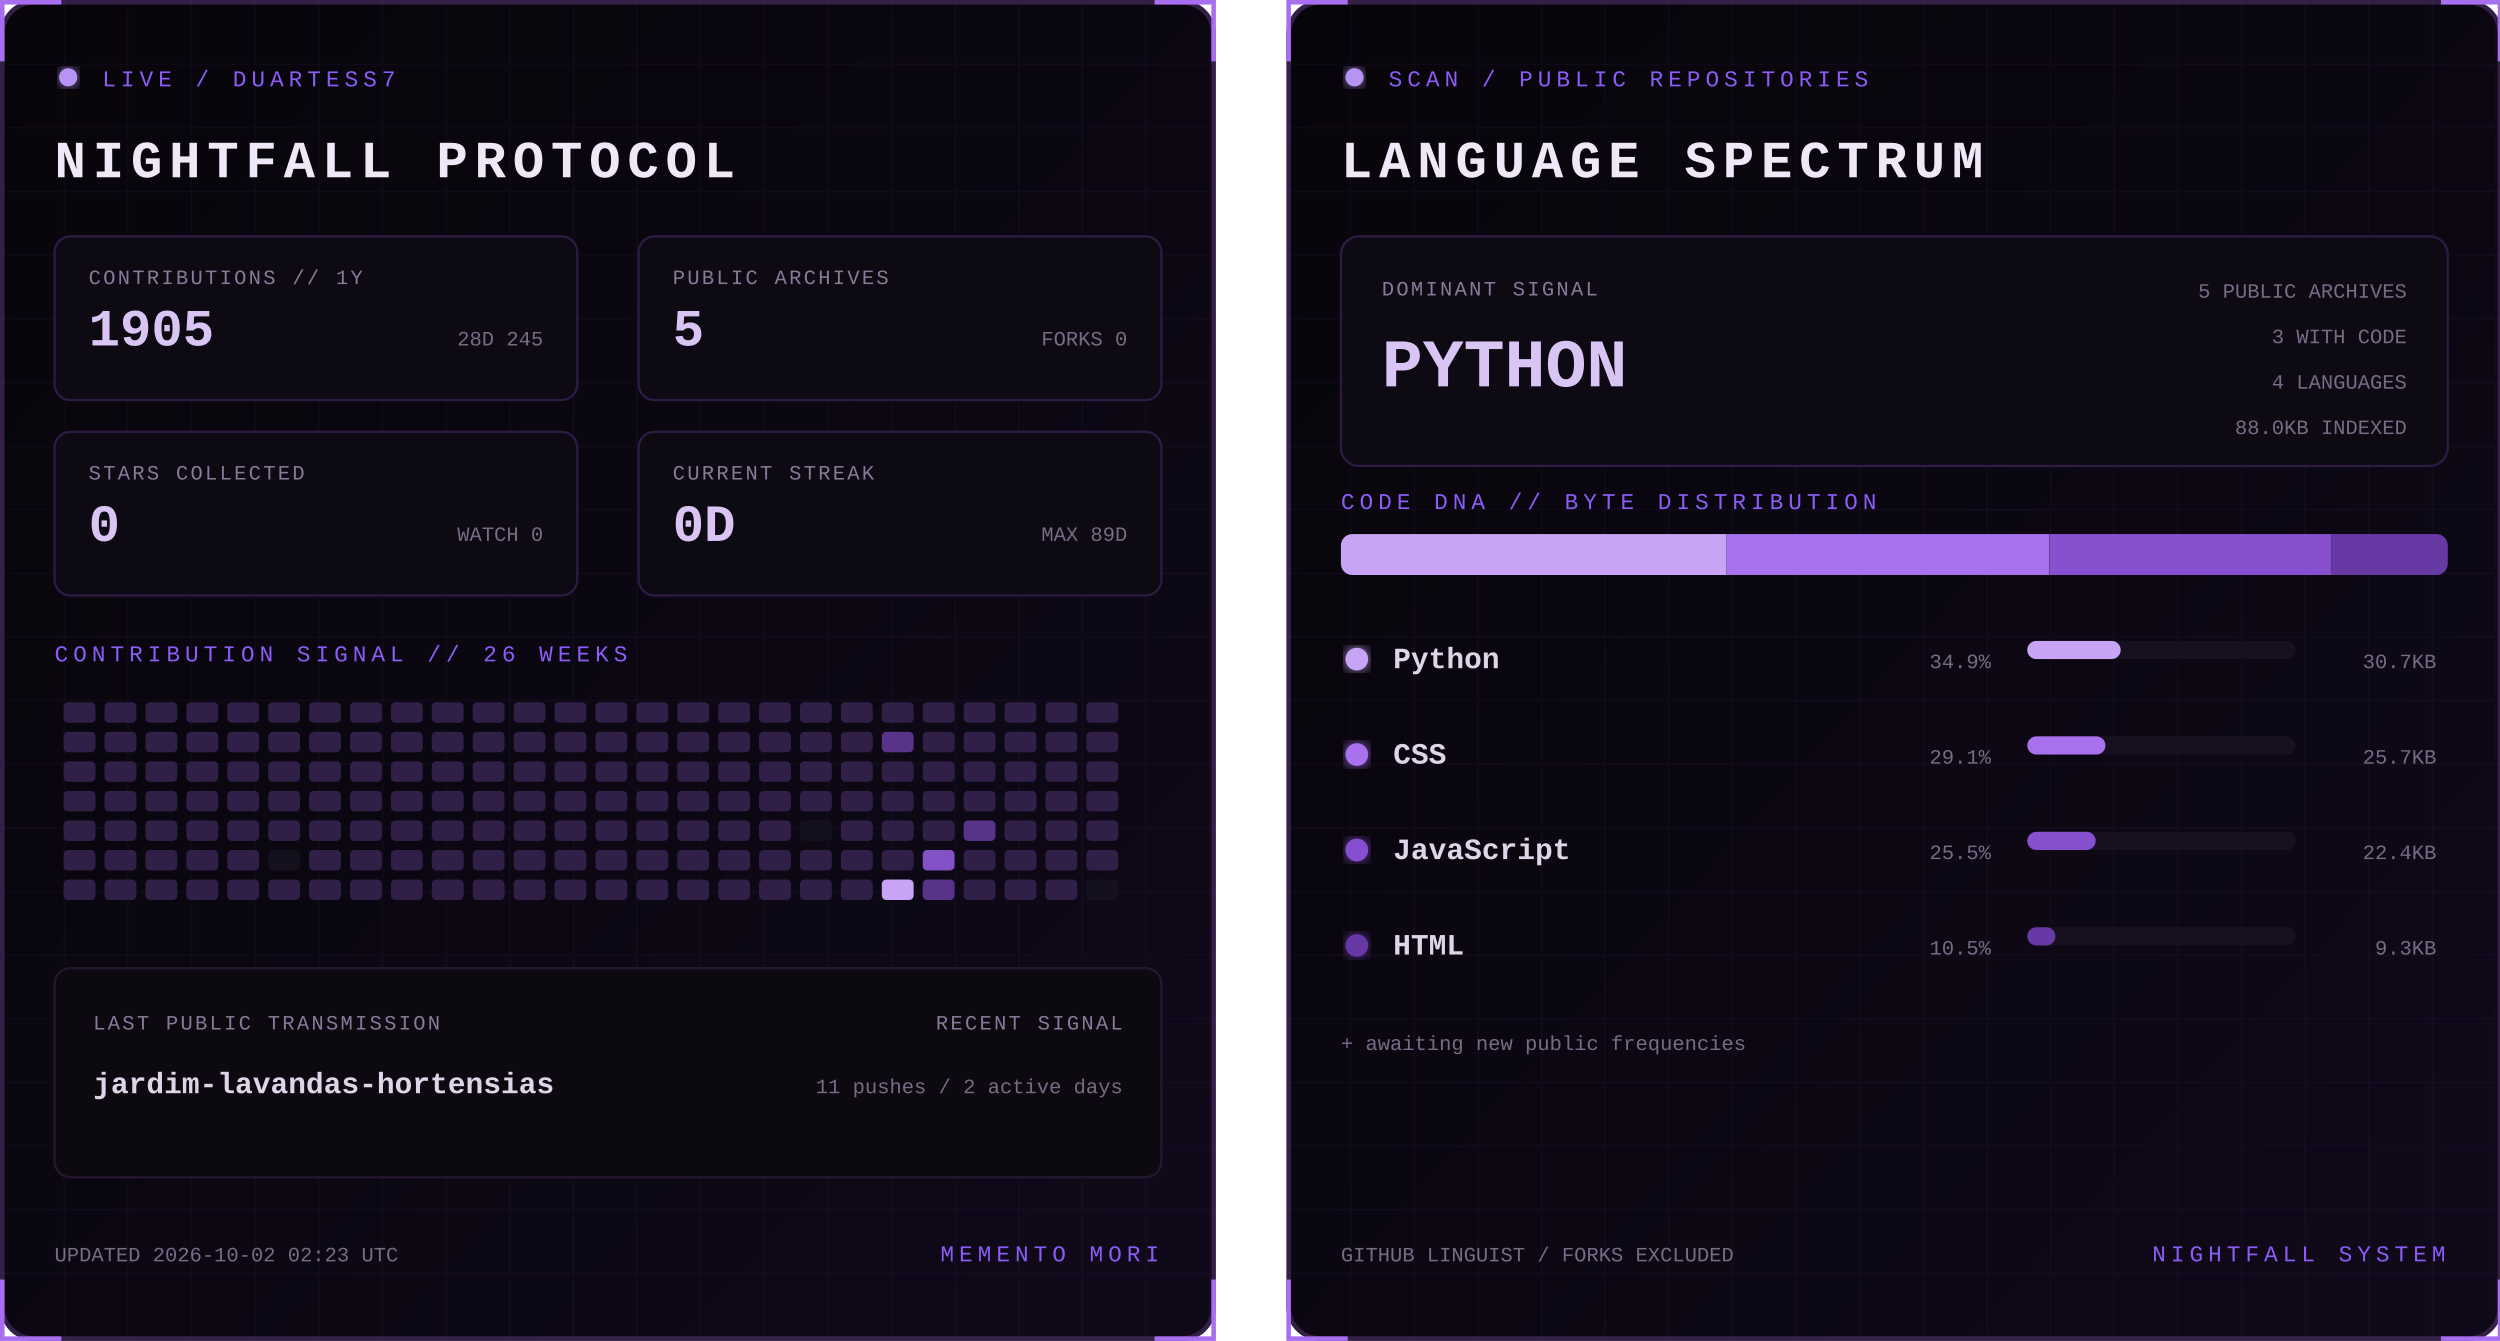
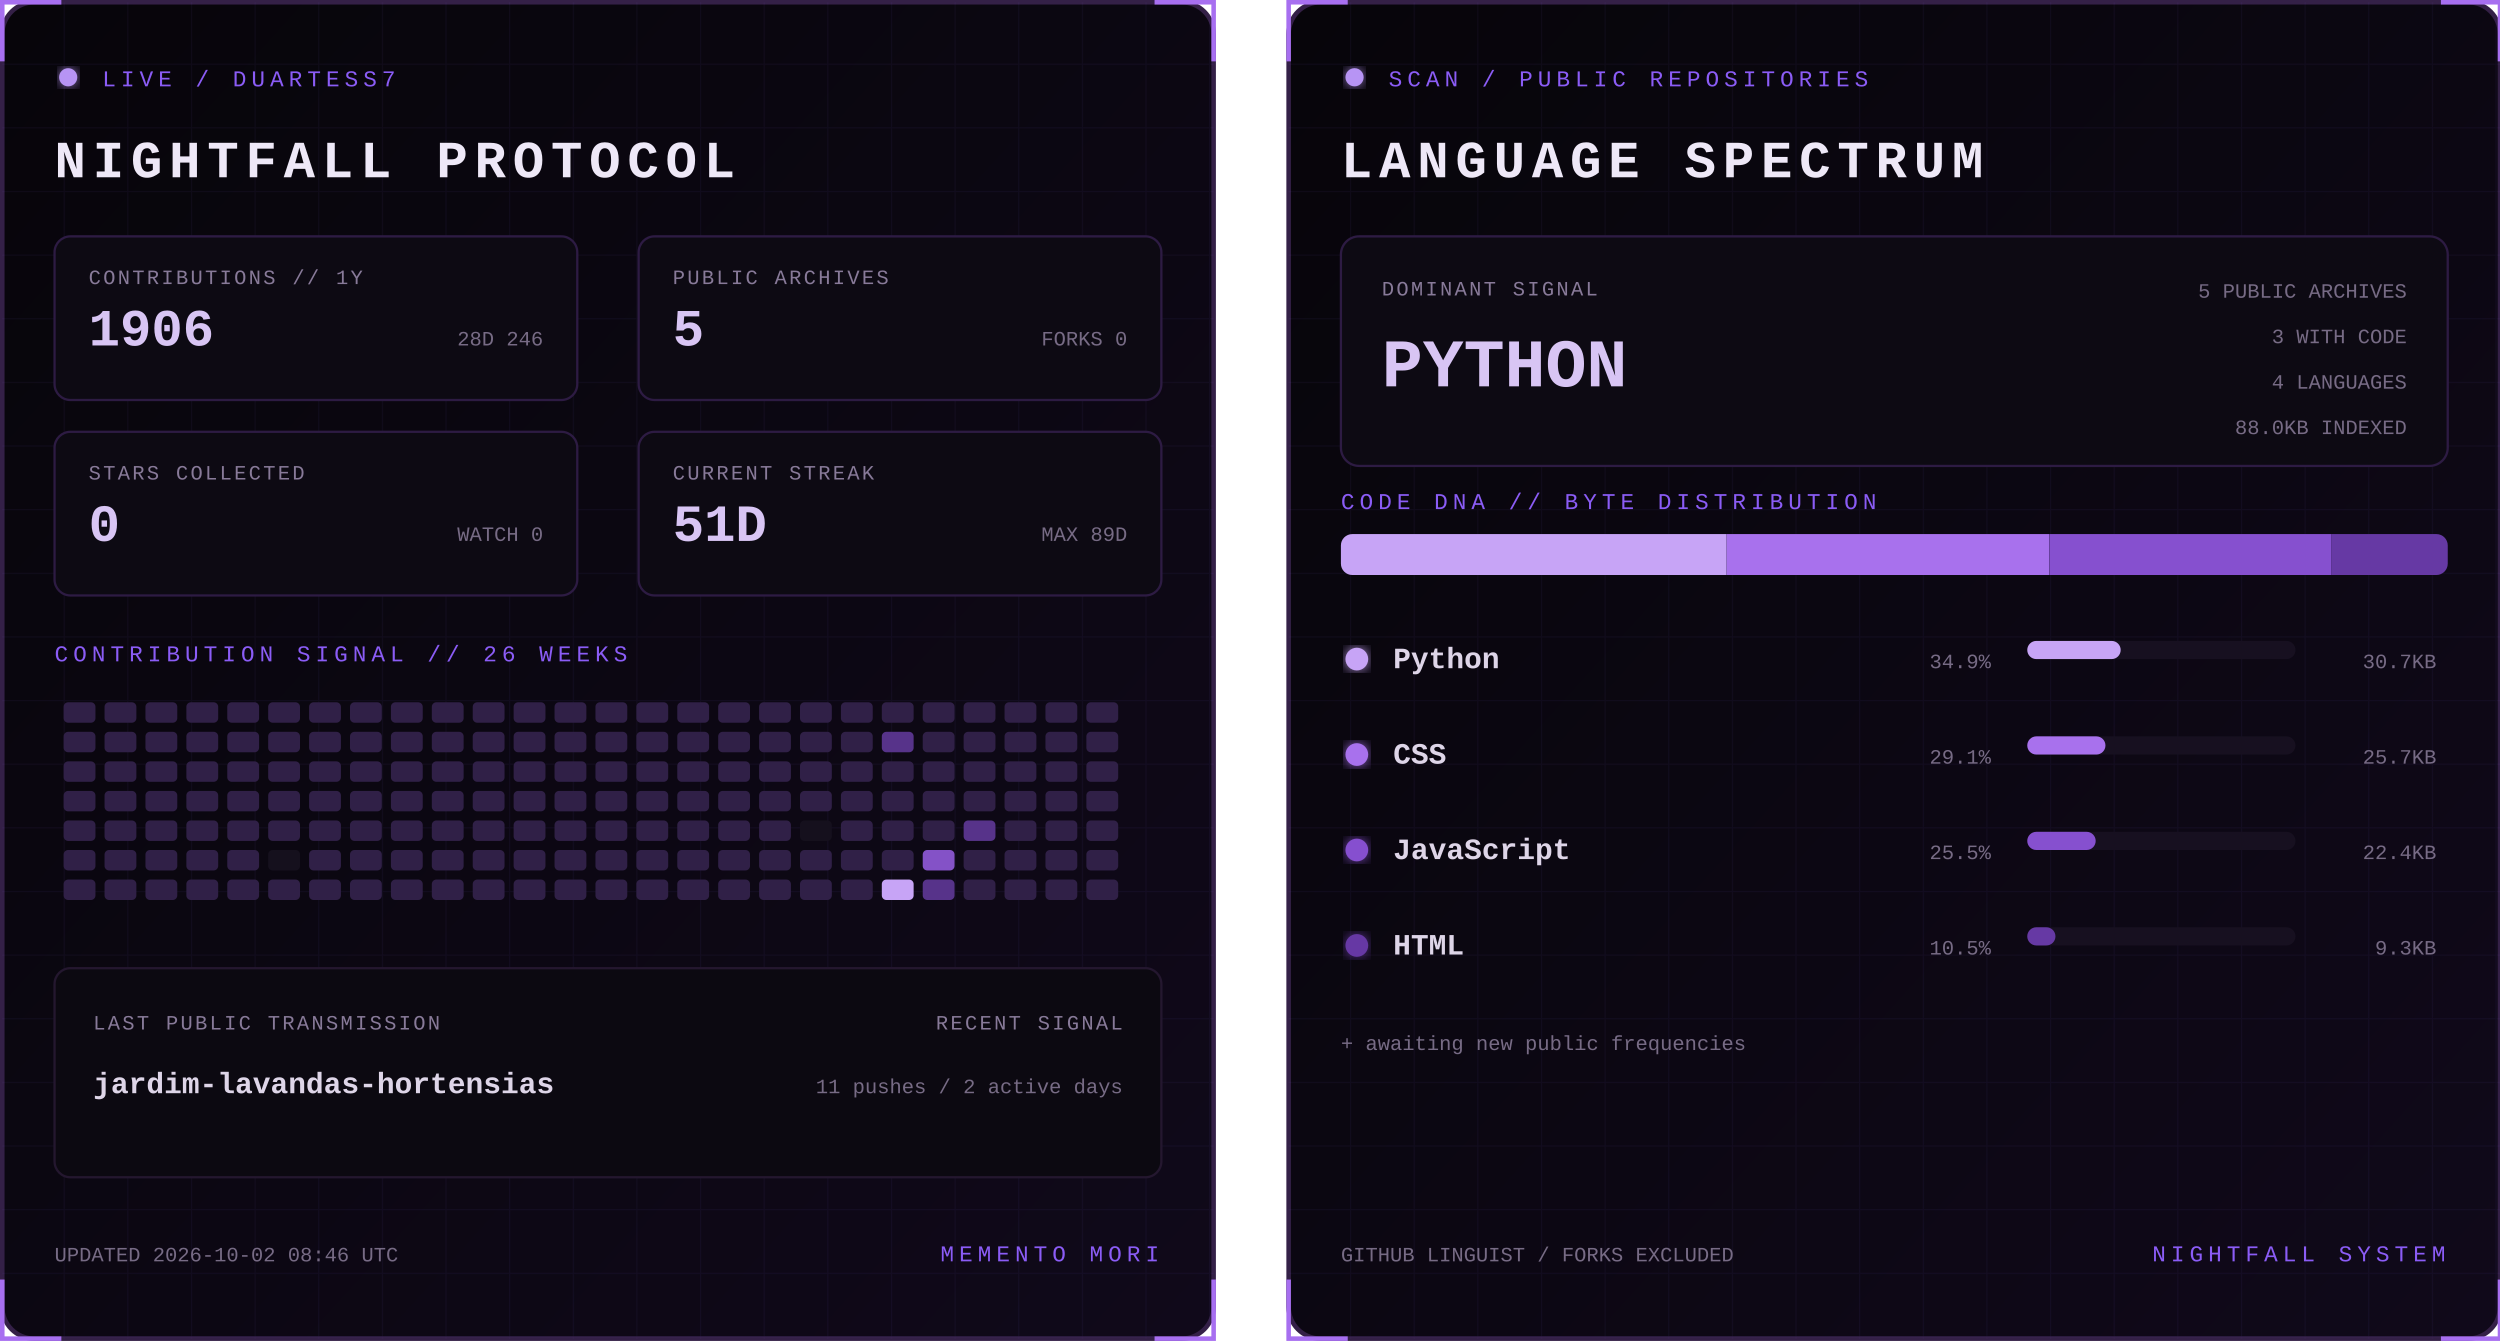
<svg xmlns="http://www.w3.org/2000/svg" width="1100" height="590" viewBox="0 0 1100 590" role="img" aria-labelledby="title desc">
  <defs>
    <linearGradient id="bg" x1="0" y1="0" x2="1" y2="1">
      <stop stop-color="#07050a" />
      <stop offset="1" stop-color="#10091a" />
    </linearGradient>
    <filter id="glow">
      <feGaussianBlur stdDeviation="3" result="b" />
      <feMerge>
        <feMergeNode in="b" />
        <feMergeNode in="SourceGraphic" />
      </feMerge>
    </filter>
    <pattern id="grid" width="28" height="28" patternUnits="userSpaceOnUse">
      <path d="M28 0H0V28" fill="none" stroke="#8b5cf6" stroke-opacity=".055" />
    </pattern>
    <clipPath id="dna">
      <rect x="24" y="235" width="487" height="18" rx="5" />
    </clipPath>
    <style>
      text { font-family: Consolas, 'Courier New', monospace; }
      .kicker { fill:#8b5cf6; font-size:10px; letter-spacing:2.2px; }
      .title { fill:#eee8f7; font-size:23px; font-weight:700; letter-spacing:3px; }
      .label { fill:#887a99; font-size:9px; letter-spacing:1px; }
      .stat { fill:#d8c5f4; font-size:23px; font-weight:700; }
      .detail,.pct { fill:#776b85; font-size:9px; }
      .lang { fill:#ded5e8; font-size:13px; font-weight:700; }
      .hero { fill:#d8c5f4; font-size:30px; font-weight:700; }
      .blink { animation:blink 1.6s step-end infinite; }
      @keyframes blink { 50% { opacity:.25 } }
    </style>
  </defs>
  <g>
    <rect x="1" y="1" width="533" height="588" rx="14" fill="url(#bg)" stroke="#342047" stroke-width="2" />
    <rect x="1" y="1" width="533" height="588" rx="14" fill="url(#grid)" />
    <path d="M27 1H1v26 M508 1h26v26 M534 563v26h-26 M27 589H1v-26" stroke="#a76ff0" stroke-width="2" fill="none" />
    <circle cx="30" cy="34" r="4" fill="#b794f4" filter="url(#glow)" class="blink" />
    <text x="45" y="38" class="kicker">LIVE / DUARTESS7</text>
    <text x="24" y="78" class="title">NIGHTFALL PROTOCOL</text>
    <g transform="translate(24 104)">
      <rect width="230" height="72" rx="7" fill="#0d0a13" stroke="#2d1b43" />
      <text x="15" y="21" class="label">CONTRIBUTIONS // 1Y</text>
-       <text x="15" y="48" class="stat">1905</text>
-       <text x="215" y="48" text-anchor="end" class="detail">28D 245</text>
+       <text x="15" y="48" class="stat">1906</text>
+       <text x="215" y="48" text-anchor="end" class="detail">28D 246</text>
    </g>
    <g transform="translate(281 104)">
      <rect width="230" height="72" rx="7" fill="#0d0a13" stroke="#2d1b43" />
      <text x="15" y="21" class="label">PUBLIC ARCHIVES</text>
      <text x="15" y="48" class="stat">5</text>
      <text x="215" y="48" text-anchor="end" class="detail">FORKS 0</text>
    </g>
    <g transform="translate(24 190)">
      <rect width="230" height="72" rx="7" fill="#0d0a13" stroke="#2d1b43" />
      <text x="15" y="21" class="label">STARS COLLECTED</text>
      <text x="15" y="48" class="stat">0</text>
      <text x="215" y="48" text-anchor="end" class="detail">WATCH 0</text>
    </g>
    <g transform="translate(281 190)">
      <rect width="230" height="72" rx="7" fill="#0d0a13" stroke="#2d1b43" />
      <text x="15" y="21" class="label">CURRENT STREAK</text>
-       <text x="15" y="48" class="stat">0D</text>
+       <text x="15" y="48" class="stat">51D</text>
      <text x="215" y="48" text-anchor="end" class="detail">MAX 89D</text>
    </g>
    <text x="24" y="291" class="kicker">CONTRIBUTION SIGNAL // 26 WEEKS</text>
    <g>
      <rect x="28" y="309" width="14" height="9" rx="2" fill="#302047" />
      <rect x="28" y="322" width="14" height="9" rx="2" fill="#302047" />
      <rect x="28" y="335" width="14" height="9" rx="2" fill="#302047" />
      <rect x="28" y="348" width="14" height="9" rx="2" fill="#302047" />
      <rect x="28" y="361" width="14" height="9" rx="2" fill="#302047" />
      <rect x="28" y="374" width="14" height="9" rx="2" fill="#302047" />
      <rect x="28" y="387" width="14" height="9" rx="2" fill="#302047" />
      <rect x="46" y="309" width="14" height="9" rx="2" fill="#302047" />
      <rect x="46" y="322" width="14" height="9" rx="2" fill="#302047" />
      <rect x="46" y="335" width="14" height="9" rx="2" fill="#302047" />
      <rect x="46" y="348" width="14" height="9" rx="2" fill="#302047" />
      <rect x="46" y="361" width="14" height="9" rx="2" fill="#302047" />
      <rect x="46" y="374" width="14" height="9" rx="2" fill="#302047" />
      <rect x="46" y="387" width="14" height="9" rx="2" fill="#302047" />
      <rect x="64" y="309" width="14" height="9" rx="2" fill="#302047" />
      <rect x="64" y="322" width="14" height="9" rx="2" fill="#302047" />
      <rect x="64" y="335" width="14" height="9" rx="2" fill="#302047" />
      <rect x="64" y="348" width="14" height="9" rx="2" fill="#302047" />
      <rect x="64" y="361" width="14" height="9" rx="2" fill="#302047" />
      <rect x="64" y="374" width="14" height="9" rx="2" fill="#302047" />
      <rect x="64" y="387" width="14" height="9" rx="2" fill="#302047" />
      <rect x="82" y="309" width="14" height="9" rx="2" fill="#302047" />
      <rect x="82" y="322" width="14" height="9" rx="2" fill="#302047" />
      <rect x="82" y="335" width="14" height="9" rx="2" fill="#302047" />
      <rect x="82" y="348" width="14" height="9" rx="2" fill="#302047" />
      <rect x="82" y="361" width="14" height="9" rx="2" fill="#302047" />
      <rect x="82" y="374" width="14" height="9" rx="2" fill="#302047" />
      <rect x="82" y="387" width="14" height="9" rx="2" fill="#302047" />
      <rect x="100" y="309" width="14" height="9" rx="2" fill="#302047" />
      <rect x="100" y="322" width="14" height="9" rx="2" fill="#302047" />
      <rect x="100" y="335" width="14" height="9" rx="2" fill="#302047" />
      <rect x="100" y="348" width="14" height="9" rx="2" fill="#302047" />
      <rect x="100" y="361" width="14" height="9" rx="2" fill="#302047" />
      <rect x="100" y="374" width="14" height="9" rx="2" fill="#302047" />
      <rect x="100" y="387" width="14" height="9" rx="2" fill="#302047" />
      <rect x="118" y="309" width="14" height="9" rx="2" fill="#302047" />
      <rect x="118" y="322" width="14" height="9" rx="2" fill="#302047" />
      <rect x="118" y="335" width="14" height="9" rx="2" fill="#302047" />
      <rect x="118" y="348" width="14" height="9" rx="2" fill="#302047" />
      <rect x="118" y="361" width="14" height="9" rx="2" fill="#302047" />
      <rect x="118" y="374" width="14" height="9" rx="2" fill="#15101d" />
      <rect x="118" y="387" width="14" height="9" rx="2" fill="#302047" />
      <rect x="136" y="309" width="14" height="9" rx="2" fill="#302047" />
      <rect x="136" y="322" width="14" height="9" rx="2" fill="#302047" />
      <rect x="136" y="335" width="14" height="9" rx="2" fill="#302047" />
      <rect x="136" y="348" width="14" height="9" rx="2" fill="#302047" />
      <rect x="136" y="361" width="14" height="9" rx="2" fill="#302047" />
      <rect x="136" y="374" width="14" height="9" rx="2" fill="#302047" />
      <rect x="136" y="387" width="14" height="9" rx="2" fill="#302047" />
      <rect x="154" y="309" width="14" height="9" rx="2" fill="#302047" />
      <rect x="154" y="322" width="14" height="9" rx="2" fill="#302047" />
      <rect x="154" y="335" width="14" height="9" rx="2" fill="#302047" />
      <rect x="154" y="348" width="14" height="9" rx="2" fill="#302047" />
      <rect x="154" y="361" width="14" height="9" rx="2" fill="#302047" />
      <rect x="154" y="374" width="14" height="9" rx="2" fill="#302047" />
      <rect x="154" y="387" width="14" height="9" rx="2" fill="#302047" />
      <rect x="172" y="309" width="14" height="9" rx="2" fill="#302047" />
      <rect x="172" y="322" width="14" height="9" rx="2" fill="#302047" />
      <rect x="172" y="335" width="14" height="9" rx="2" fill="#302047" />
      <rect x="172" y="348" width="14" height="9" rx="2" fill="#302047" />
      <rect x="172" y="361" width="14" height="9" rx="2" fill="#302047" />
      <rect x="172" y="374" width="14" height="9" rx="2" fill="#302047" />
      <rect x="172" y="387" width="14" height="9" rx="2" fill="#302047" />
      <rect x="190" y="309" width="14" height="9" rx="2" fill="#302047" />
      <rect x="190" y="322" width="14" height="9" rx="2" fill="#302047" />
      <rect x="190" y="335" width="14" height="9" rx="2" fill="#302047" />
      <rect x="190" y="348" width="14" height="9" rx="2" fill="#302047" />
      <rect x="190" y="361" width="14" height="9" rx="2" fill="#302047" />
      <rect x="190" y="374" width="14" height="9" rx="2" fill="#302047" />
      <rect x="190" y="387" width="14" height="9" rx="2" fill="#302047" />
      <rect x="208" y="309" width="14" height="9" rx="2" fill="#302047" />
      <rect x="208" y="322" width="14" height="9" rx="2" fill="#302047" />
      <rect x="208" y="335" width="14" height="9" rx="2" fill="#302047" />
      <rect x="208" y="348" width="14" height="9" rx="2" fill="#302047" />
      <rect x="208" y="361" width="14" height="9" rx="2" fill="#302047" />
      <rect x="208" y="374" width="14" height="9" rx="2" fill="#302047" />
      <rect x="208" y="387" width="14" height="9" rx="2" fill="#302047" />
      <rect x="226" y="309" width="14" height="9" rx="2" fill="#302047" />
      <rect x="226" y="322" width="14" height="9" rx="2" fill="#302047" />
      <rect x="226" y="335" width="14" height="9" rx="2" fill="#302047" />
      <rect x="226" y="348" width="14" height="9" rx="2" fill="#302047" />
      <rect x="226" y="361" width="14" height="9" rx="2" fill="#302047" />
      <rect x="226" y="374" width="14" height="9" rx="2" fill="#302047" />
      <rect x="226" y="387" width="14" height="9" rx="2" fill="#302047" />
      <rect x="244" y="309" width="14" height="9" rx="2" fill="#302047" />
      <rect x="244" y="322" width="14" height="9" rx="2" fill="#302047" />
      <rect x="244" y="335" width="14" height="9" rx="2" fill="#302047" />
      <rect x="244" y="348" width="14" height="9" rx="2" fill="#302047" />
      <rect x="244" y="361" width="14" height="9" rx="2" fill="#302047" />
      <rect x="244" y="374" width="14" height="9" rx="2" fill="#302047" />
      <rect x="244" y="387" width="14" height="9" rx="2" fill="#302047" />
      <rect x="262" y="309" width="14" height="9" rx="2" fill="#302047" />
      <rect x="262" y="322" width="14" height="9" rx="2" fill="#302047" />
      <rect x="262" y="335" width="14" height="9" rx="2" fill="#302047" />
      <rect x="262" y="348" width="14" height="9" rx="2" fill="#302047" />
      <rect x="262" y="361" width="14" height="9" rx="2" fill="#302047" />
      <rect x="262" y="374" width="14" height="9" rx="2" fill="#302047" />
      <rect x="262" y="387" width="14" height="9" rx="2" fill="#302047" />
      <rect x="280" y="309" width="14" height="9" rx="2" fill="#302047" />
      <rect x="280" y="322" width="14" height="9" rx="2" fill="#302047" />
      <rect x="280" y="335" width="14" height="9" rx="2" fill="#302047" />
      <rect x="280" y="348" width="14" height="9" rx="2" fill="#302047" />
      <rect x="280" y="361" width="14" height="9" rx="2" fill="#302047" />
      <rect x="280" y="374" width="14" height="9" rx="2" fill="#302047" />
      <rect x="280" y="387" width="14" height="9" rx="2" fill="#302047" />
      <rect x="298" y="309" width="14" height="9" rx="2" fill="#302047" />
      <rect x="298" y="322" width="14" height="9" rx="2" fill="#302047" />
      <rect x="298" y="335" width="14" height="9" rx="2" fill="#302047" />
      <rect x="298" y="348" width="14" height="9" rx="2" fill="#302047" />
      <rect x="298" y="361" width="14" height="9" rx="2" fill="#302047" />
      <rect x="298" y="374" width="14" height="9" rx="2" fill="#302047" />
      <rect x="298" y="387" width="14" height="9" rx="2" fill="#302047" />
      <rect x="316" y="309" width="14" height="9" rx="2" fill="#302047" />
      <rect x="316" y="322" width="14" height="9" rx="2" fill="#302047" />
      <rect x="316" y="335" width="14" height="9" rx="2" fill="#302047" />
      <rect x="316" y="348" width="14" height="9" rx="2" fill="#302047" />
      <rect x="316" y="361" width="14" height="9" rx="2" fill="#302047" />
      <rect x="316" y="374" width="14" height="9" rx="2" fill="#302047" />
      <rect x="316" y="387" width="14" height="9" rx="2" fill="#302047" />
      <rect x="334" y="309" width="14" height="9" rx="2" fill="#302047" />
      <rect x="334" y="322" width="14" height="9" rx="2" fill="#302047" />
      <rect x="334" y="335" width="14" height="9" rx="2" fill="#302047" />
      <rect x="334" y="348" width="14" height="9" rx="2" fill="#302047" />
      <rect x="334" y="361" width="14" height="9" rx="2" fill="#302047" />
      <rect x="334" y="374" width="14" height="9" rx="2" fill="#302047" />
      <rect x="334" y="387" width="14" height="9" rx="2" fill="#302047" />
      <rect x="352" y="309" width="14" height="9" rx="2" fill="#302047" />
      <rect x="352" y="322" width="14" height="9" rx="2" fill="#302047" />
      <rect x="352" y="335" width="14" height="9" rx="2" fill="#302047" />
      <rect x="352" y="348" width="14" height="9" rx="2" fill="#302047" />
      <rect x="352" y="361" width="14" height="9" rx="2" fill="#15101d" />
      <rect x="352" y="374" width="14" height="9" rx="2" fill="#302047" />
      <rect x="352" y="387" width="14" height="9" rx="2" fill="#302047" />
      <rect x="370" y="309" width="14" height="9" rx="2" fill="#302047" />
      <rect x="370" y="322" width="14" height="9" rx="2" fill="#302047" />
      <rect x="370" y="335" width="14" height="9" rx="2" fill="#302047" />
      <rect x="370" y="348" width="14" height="9" rx="2" fill="#302047" />
      <rect x="370" y="361" width="14" height="9" rx="2" fill="#302047" />
      <rect x="370" y="374" width="14" height="9" rx="2" fill="#302047" />
      <rect x="370" y="387" width="14" height="9" rx="2" fill="#302047" />
      <rect x="388" y="309" width="14" height="9" rx="2" fill="#302047" />
      <rect x="388" y="322" width="14" height="9" rx="2" fill="#57338a" />
      <rect x="388" y="335" width="14" height="9" rx="2" fill="#302047" />
      <rect x="388" y="348" width="14" height="9" rx="2" fill="#302047" />
      <rect x="388" y="361" width="14" height="9" rx="2" fill="#302047" />
      <rect x="388" y="374" width="14" height="9" rx="2" fill="#302047" />
      <rect x="388" y="387" width="14" height="9" rx="2" fill="#c7a4f6" />
      <rect x="406" y="309" width="14" height="9" rx="2" fill="#302047" />
      <rect x="406" y="322" width="14" height="9" rx="2" fill="#302047" />
      <rect x="406" y="335" width="14" height="9" rx="2" fill="#302047" />
      <rect x="406" y="348" width="14" height="9" rx="2" fill="#302047" />
      <rect x="406" y="361" width="14" height="9" rx="2" fill="#302047" />
      <rect x="406" y="374" width="14" height="9" rx="2" fill="#8452c7" />
      <rect x="406" y="387" width="14" height="9" rx="2" fill="#57338a" />
      <rect x="424" y="309" width="14" height="9" rx="2" fill="#302047" />
      <rect x="424" y="322" width="14" height="9" rx="2" fill="#302047" />
      <rect x="424" y="335" width="14" height="9" rx="2" fill="#302047" />
      <rect x="424" y="348" width="14" height="9" rx="2" fill="#302047" />
      <rect x="424" y="361" width="14" height="9" rx="2" fill="#57338a" />
      <rect x="424" y="374" width="14" height="9" rx="2" fill="#302047" />
      <rect x="424" y="387" width="14" height="9" rx="2" fill="#302047" />
      <rect x="442" y="309" width="14" height="9" rx="2" fill="#302047" />
      <rect x="442" y="322" width="14" height="9" rx="2" fill="#302047" />
      <rect x="442" y="335" width="14" height="9" rx="2" fill="#302047" />
      <rect x="442" y="348" width="14" height="9" rx="2" fill="#302047" />
      <rect x="442" y="361" width="14" height="9" rx="2" fill="#302047" />
      <rect x="442" y="374" width="14" height="9" rx="2" fill="#302047" />
      <rect x="442" y="387" width="14" height="9" rx="2" fill="#302047" />
      <rect x="460" y="309" width="14" height="9" rx="2" fill="#302047" />
      <rect x="460" y="322" width="14" height="9" rx="2" fill="#302047" />
      <rect x="460" y="335" width="14" height="9" rx="2" fill="#302047" />
      <rect x="460" y="348" width="14" height="9" rx="2" fill="#302047" />
      <rect x="460" y="361" width="14" height="9" rx="2" fill="#302047" />
      <rect x="460" y="374" width="14" height="9" rx="2" fill="#302047" />
      <rect x="460" y="387" width="14" height="9" rx="2" fill="#302047" />
      <rect x="478" y="309" width="14" height="9" rx="2" fill="#302047" />
      <rect x="478" y="322" width="14" height="9" rx="2" fill="#302047" />
      <rect x="478" y="335" width="14" height="9" rx="2" fill="#302047" />
      <rect x="478" y="348" width="14" height="9" rx="2" fill="#302047" />
      <rect x="478" y="361" width="14" height="9" rx="2" fill="#302047" />
      <rect x="478" y="374" width="14" height="9" rx="2" fill="#302047" />
-       <rect x="478" y="387" width="14" height="9" rx="2" fill="#15101d" />
+       <rect x="478" y="387" width="14" height="9" rx="2" fill="#302047" />
    </g>
    <rect x="24" y="426" width="487" height="92" rx="7" fill="#0c0911" stroke="#24172f" />
    <text x="41" y="453" class="label">LAST PUBLIC TRANSMISSION</text>
    <text x="41" y="481" class="lang">jardim-lavandas-hortensias</text>
    <text x="494" y="453" text-anchor="end" class="label">RECENT SIGNAL</text>
    <text x="494" y="481" text-anchor="end" class="detail">11 pushes / 2 active days</text>
-     <text x="24" y="555" class="detail">UPDATED 2026-10-02 02:23 UTC</text>
+     <text x="24" y="555" class="detail">UPDATED 2026-10-02 08:46 UTC</text>
    <text x="510" y="555" text-anchor="end" class="kicker">MEMENTO MORI</text>
  </g>
  <g transform="translate(566)">
    <rect x="1" y="1" width="533" height="588" rx="14" fill="url(#bg)" stroke="#342047" stroke-width="2" />
    <rect x="1" y="1" width="533" height="588" rx="14" fill="url(#grid)" />
    <path d="M27 1H1v26 M508 1h26v26 M534 563v26h-26 M27 589H1v-26" stroke="#a76ff0" stroke-width="2" fill="none" />
    <circle cx="30" cy="34" r="4" fill="#b794f4" filter="url(#glow)" class="blink" />
    <text x="45" y="38" class="kicker">SCAN / PUBLIC REPOSITORIES</text>
    <text x="24" y="78" class="title">LANGUAGE SPECTRUM</text>
    <rect x="24" y="104" width="487" height="101" rx="8" fill="#0d0a13" stroke="#2d1b43" />
    <text x="42" y="130" class="label">DOMINANT SIGNAL</text>
    <text x="42" y="170" class="hero">PYTHON</text>
    <text x="493" y="131" text-anchor="end" class="detail">5 PUBLIC ARCHIVES</text>
    <text x="493" y="151" text-anchor="end" class="detail">3 WITH CODE</text>
    <text x="493" y="171" text-anchor="end" class="detail">4 LANGUAGES</text>
    <text x="493" y="191" text-anchor="end" class="detail">88.0KB INDEXED</text>
    <text x="24" y="224" class="kicker">CODE DNA // BYTE DISTRIBUTION</text>
    <rect x="24" y="235" width="487" height="18" rx="5" fill="#171020" />
    <g clip-path="url(#dna)">
      <rect x="24.0" y="235" width="169.7" height="18" fill="#c7a4f6" />
      <rect x="193.7" y="235" width="141.9" height="18" fill="#a871ed" />
      <rect x="335.7" y="235" width="124.0" height="18" fill="#8650cf" />
      <rect x="459.7" y="235" width="51.3" height="18" fill="#6639a4" />
    </g>
    <circle cx="31" cy="290" r="5" fill="#c7a4f6" filter="url(#glow)" />
    <text x="47" y="294" class="lang">Python</text>
    <text x="310" y="294" text-anchor="end" class="pct">34.9%</text>
    <rect x="326" y="282" width="118" height="8" rx="4" fill="#171020" />
    <rect x="326" y="282" width="41.1" height="8" rx="4" fill="#c7a4f6" />
    <text x="506" y="294" text-anchor="end" class="detail">30.7KB</text>
    <circle cx="31" cy="332" r="5" fill="#a871ed" filter="url(#glow)" />
    <text x="47" y="336" class="lang">CSS</text>
    <text x="310" y="336" text-anchor="end" class="pct">29.1%</text>
    <rect x="326" y="324" width="118" height="8" rx="4" fill="#171020" />
    <rect x="326" y="324" width="34.4" height="8" rx="4" fill="#a871ed" />
    <text x="506" y="336" text-anchor="end" class="detail">25.7KB</text>
    <circle cx="31" cy="374" r="5" fill="#8650cf" filter="url(#glow)" />
    <text x="47" y="378" class="lang">JavaScript</text>
    <text x="310" y="378" text-anchor="end" class="pct">25.5%</text>
    <rect x="326" y="366" width="118" height="8" rx="4" fill="#171020" />
    <rect x="326" y="366" width="30.1" height="8" rx="4" fill="#8650cf" />
    <text x="506" y="378" text-anchor="end" class="detail">22.4KB</text>
    <circle cx="31" cy="416" r="5" fill="#6639a4" filter="url(#glow)" />
    <text x="47" y="420" class="lang">HTML</text>
    <text x="310" y="420" text-anchor="end" class="pct">10.5%</text>
    <rect x="326" y="408" width="118" height="8" rx="4" fill="#171020" />
    <rect x="326" y="408" width="12.4" height="8" rx="4" fill="#6639a4" />
    <text x="506" y="420" text-anchor="end" class="detail">9.3KB</text>
    <text x="24" y="462" class="detail">+ awaiting new public frequencies</text>
    <text x="24" y="555" class="detail">GITHUB LINGUIST / FORKS EXCLUDED</text>
    <text x="510" y="555" text-anchor="end" class="kicker">NIGHTFALL SYSTEM</text>
  </g>
</svg>
